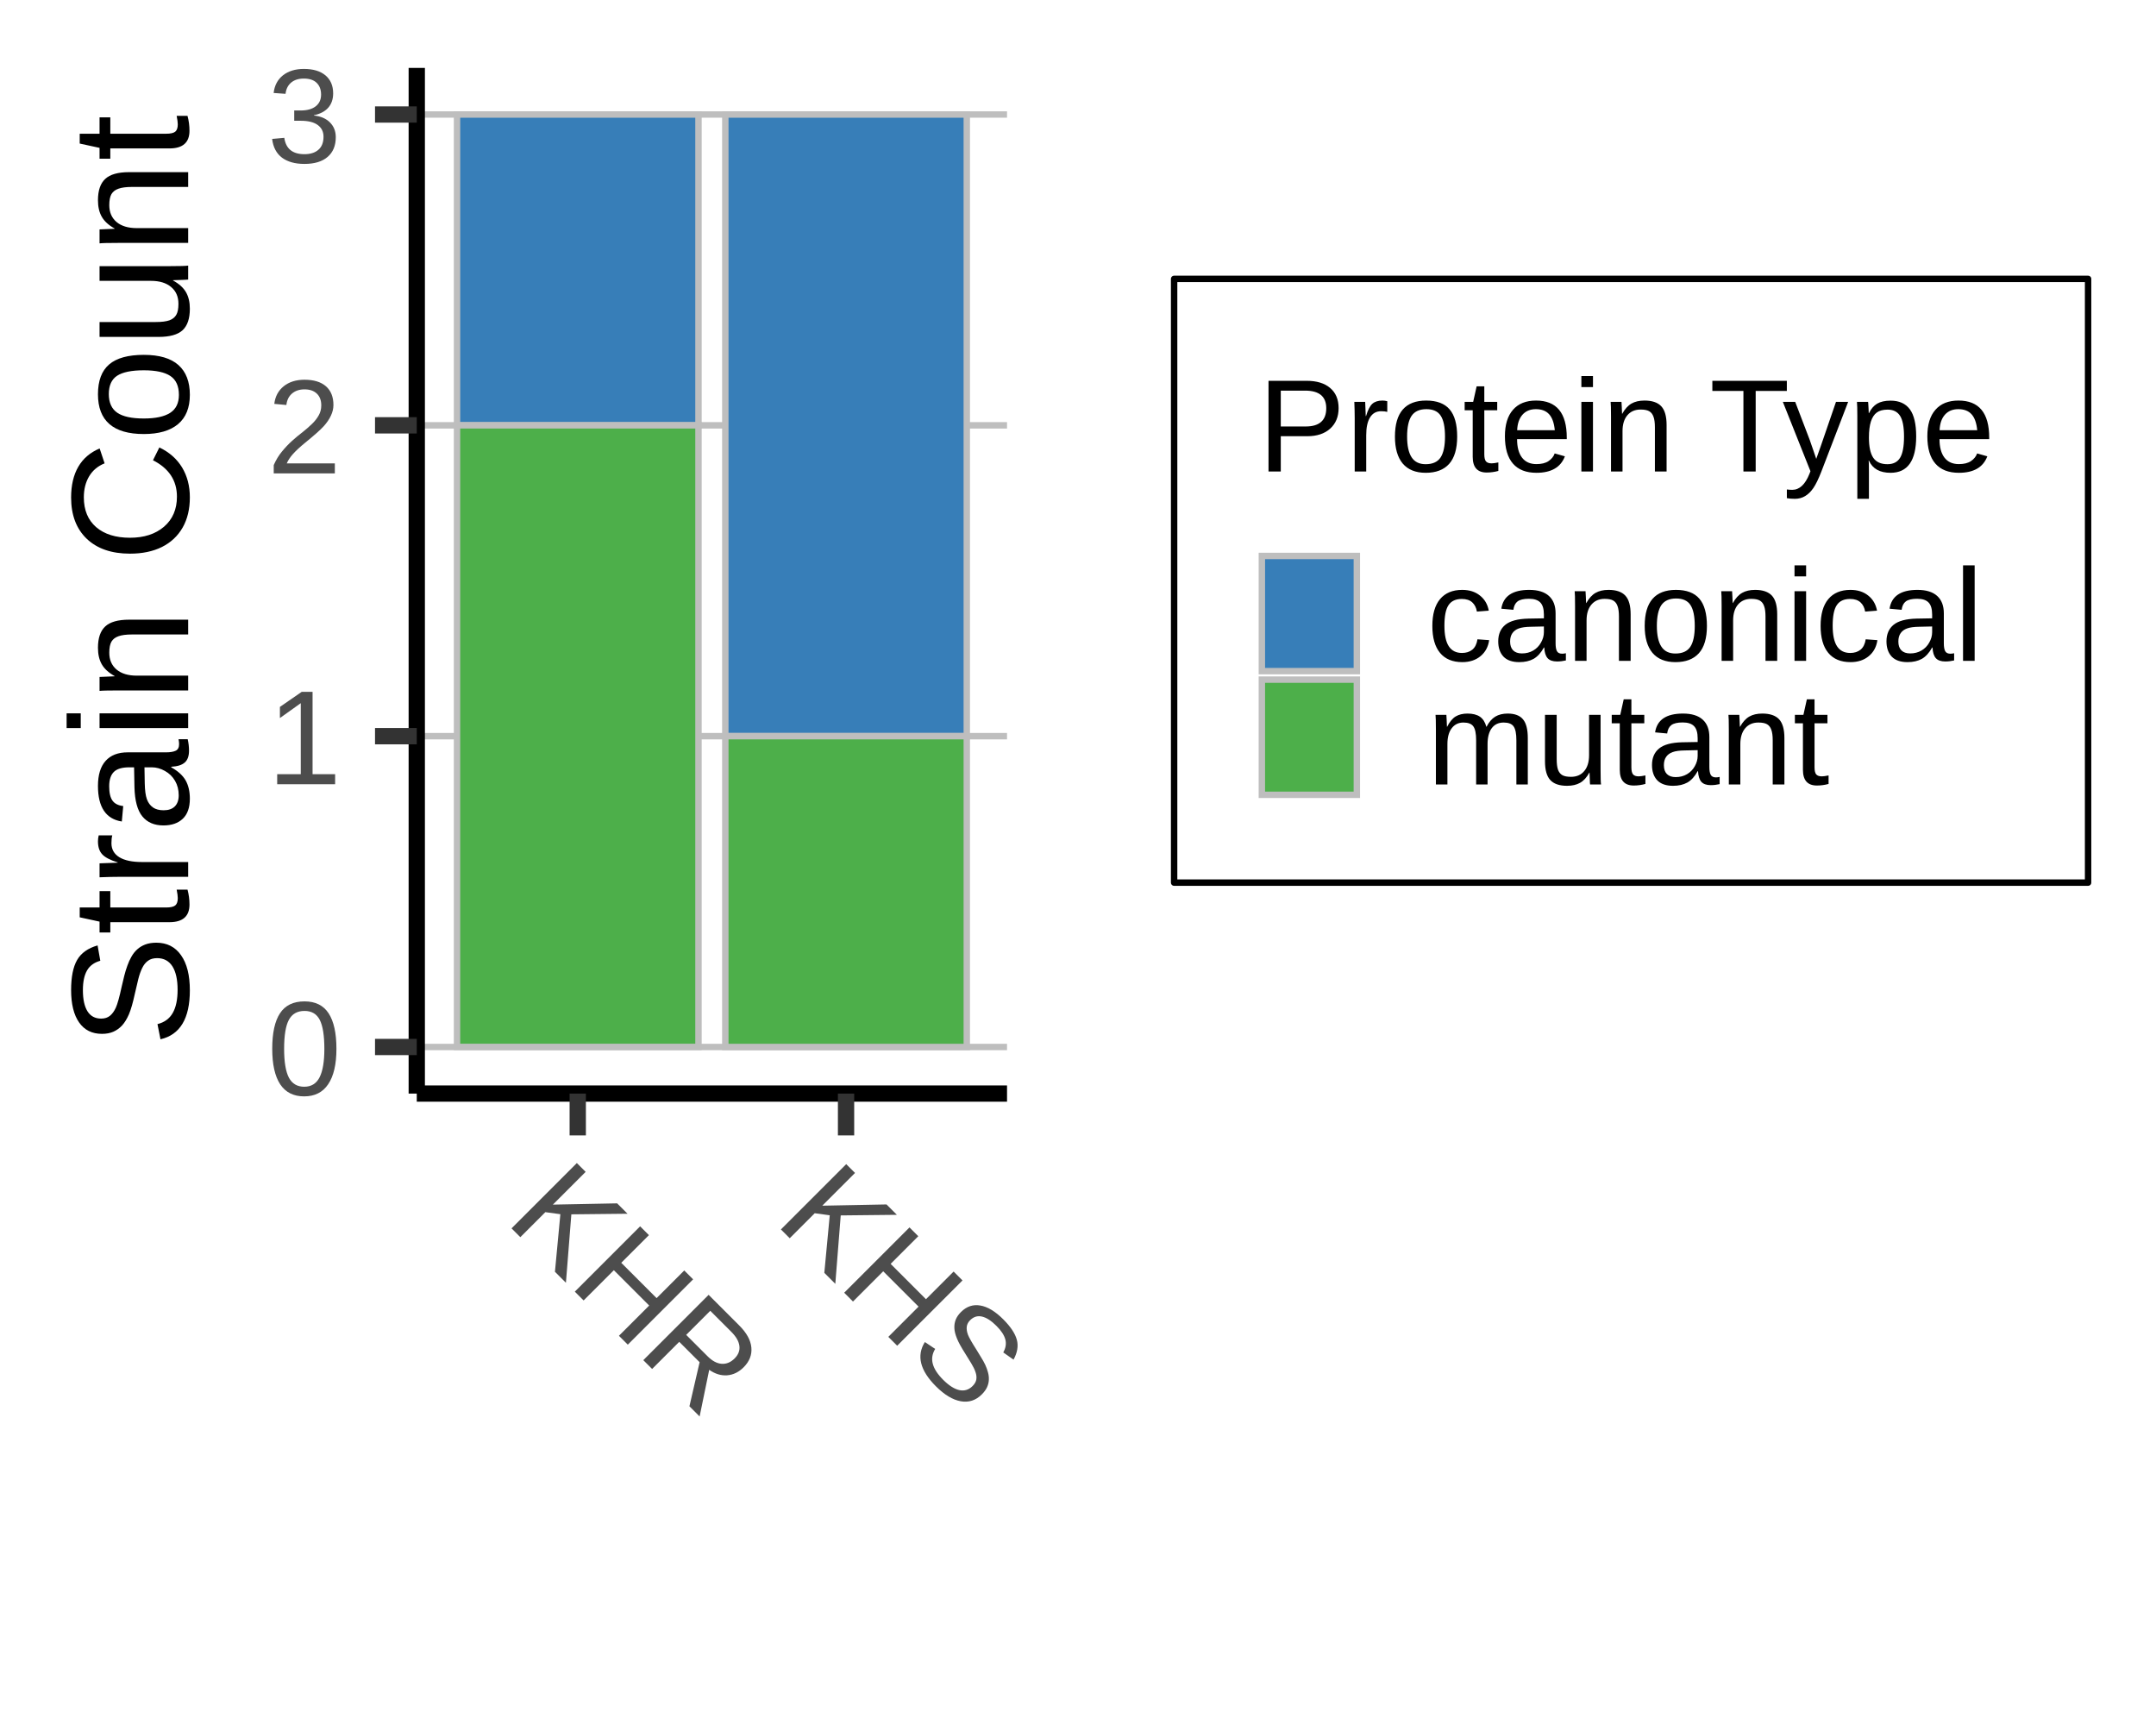
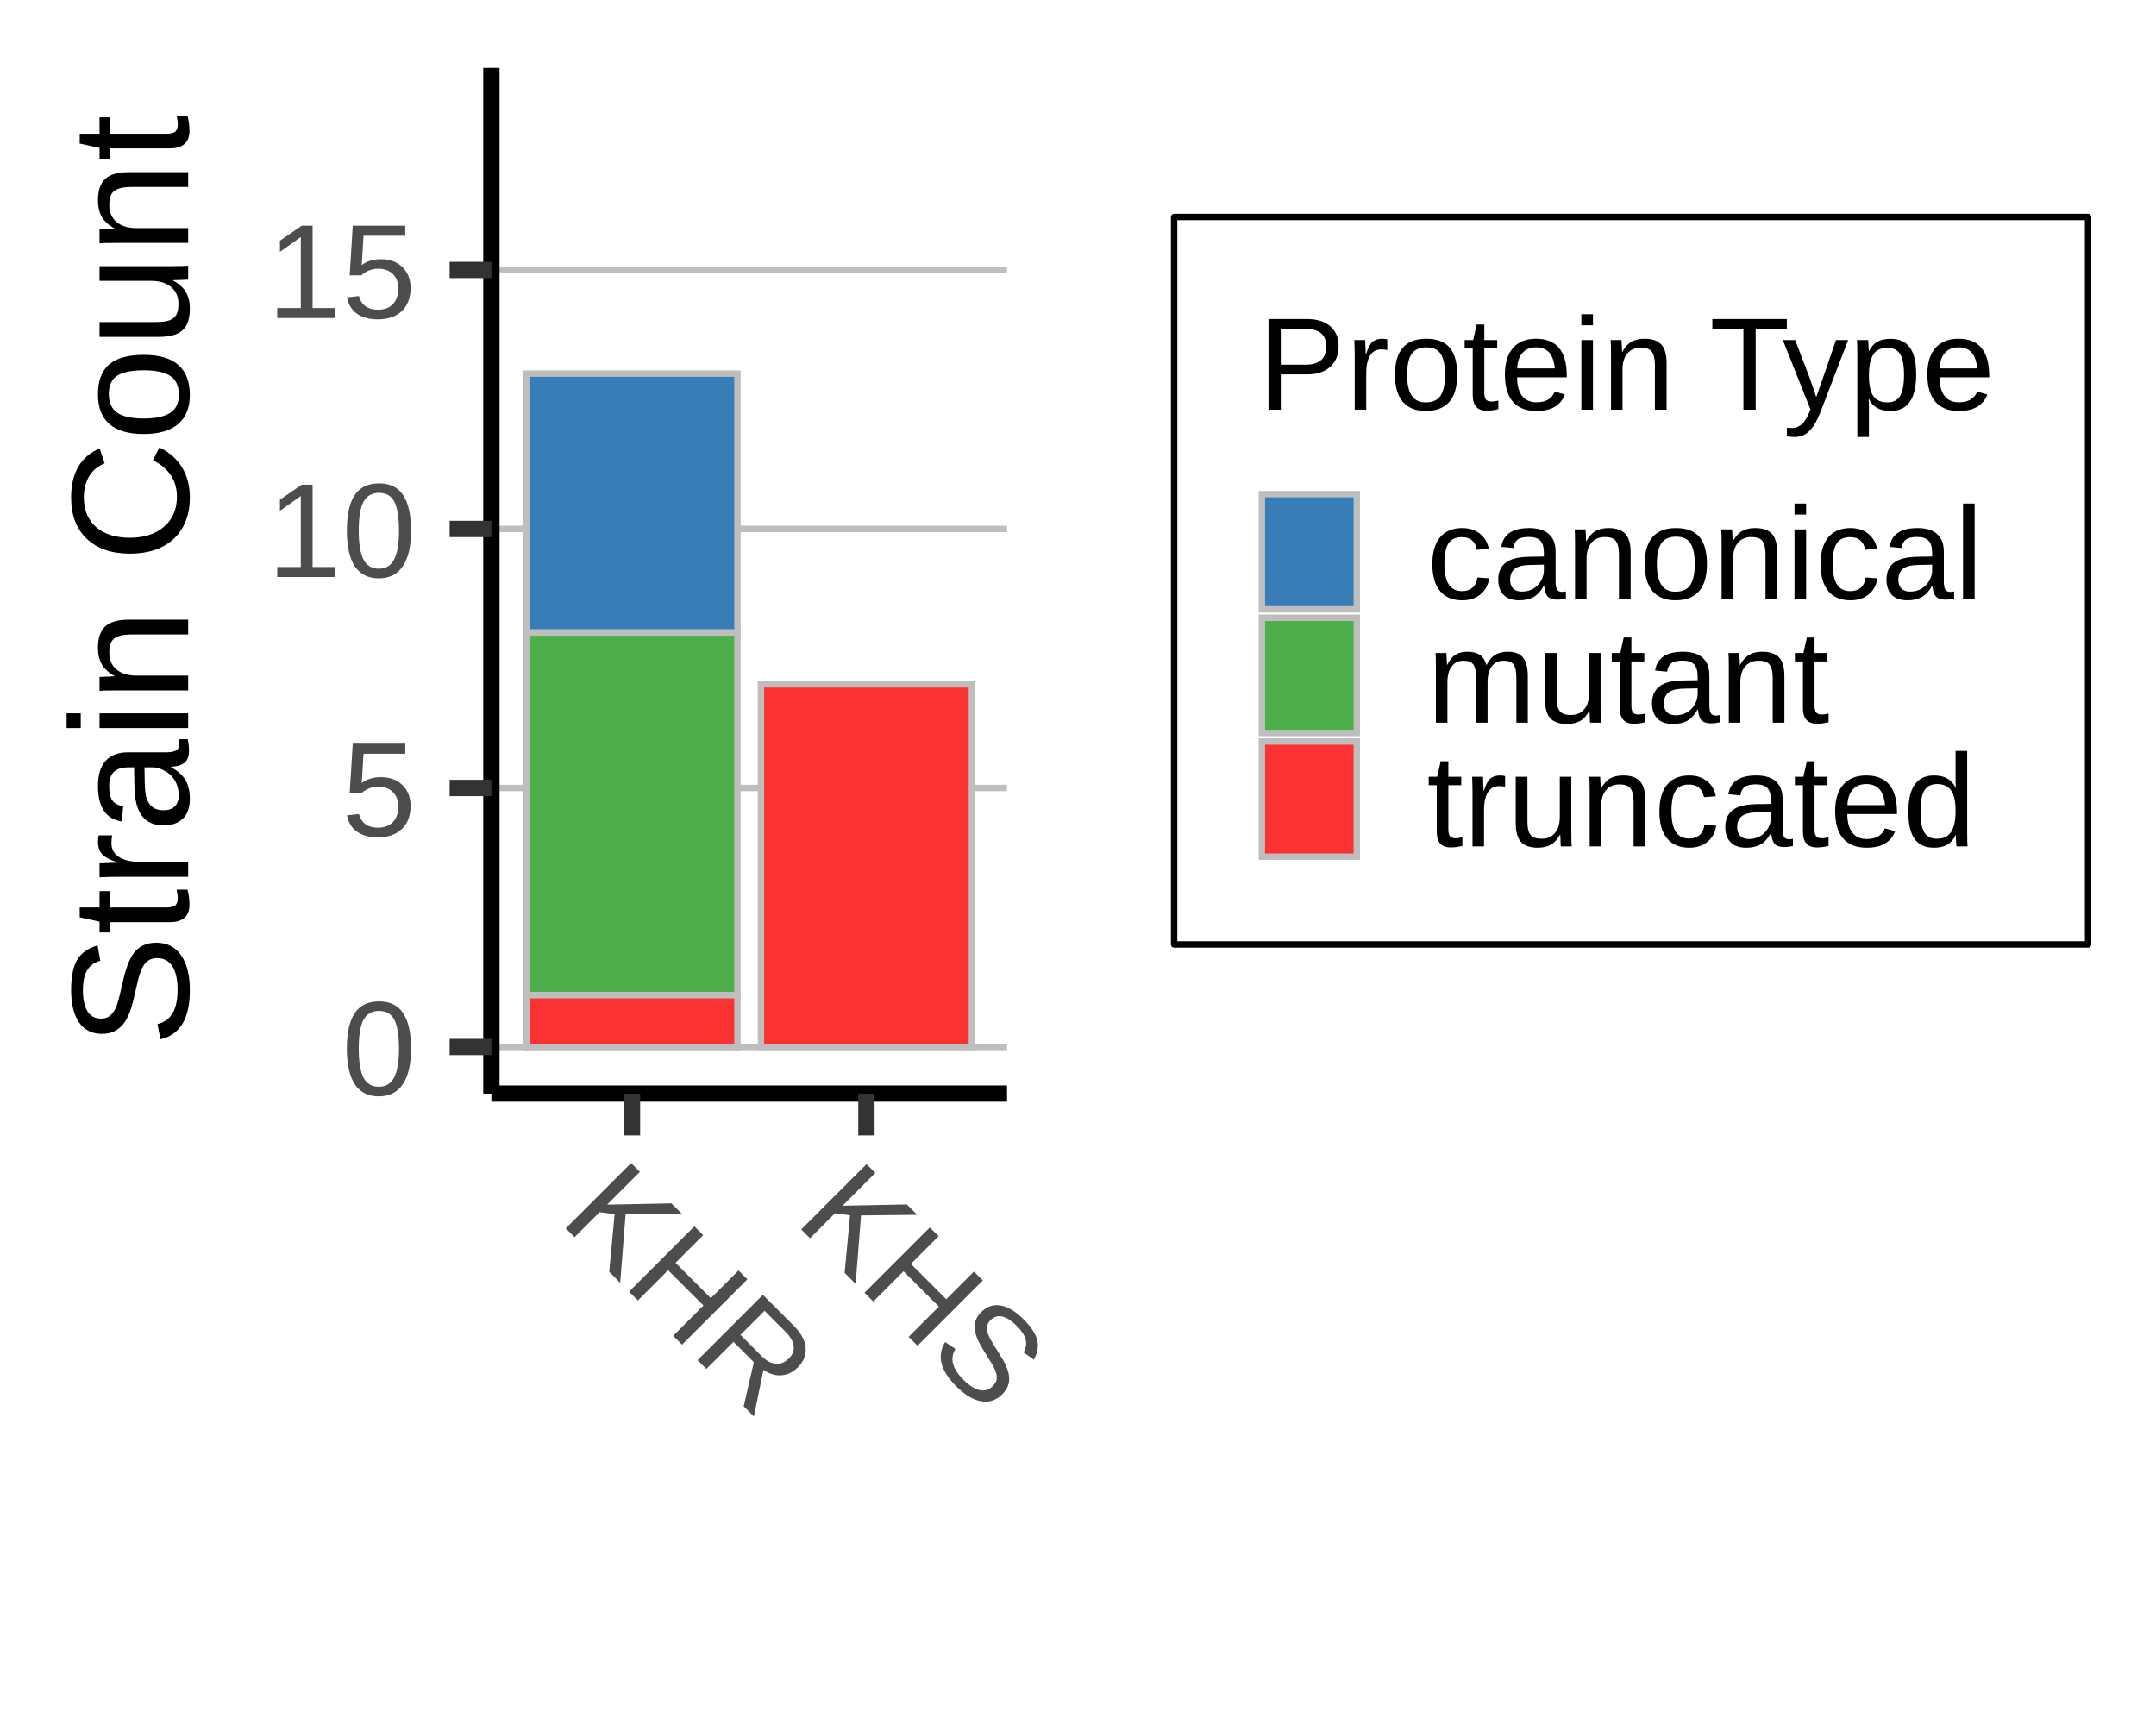
<svg xmlns="http://www.w3.org/2000/svg" class="svglite" width="360.00pt" height="288.00pt" viewBox="0 0 360.00 288.00">
  <defs>
    <style type="text/css">
    .svglite line, .svglite polyline, .svglite polygon, .svglite path, .svglite rect, .svglite circle {
      fill: none;
      stroke: #000000;
      stroke-linecap: round;
      stroke-linejoin: round;
      stroke-miterlimit: 10.00;
    }
    .svglite text {
      white-space: pre;
    }
  </style>
  </defs>
  <rect width="100%" height="100%" style="stroke: none; fill: #FFFFFF;" />
  <defs>
    <clipPath id="cpMC4wMHwzNjAuMDB8MC4wMHwyODguMDA=">
      <rect x="0.00" y="0.00" width="360.00" height="288.00" />
    </clipPath>
  </defs>
  <g clip-path="url(#cpMC4wMHwzNjAuMDB8MC4wMHwyODguMDA=)">
    <rect x="0.00" y="0.00" width="360.00" height="288.00" style="stroke-width: 2.72; stroke: #FFFFFF; fill: #FFFFFF;" />
  </g>
  <defs>
-     <clipPath id="cpNjkuNTl8MTY4LjE1fDExLjM0fDE4Mi41OA==">
-       <rect x="69.59" y="11.34" width="98.56" height="171.24" />
+     <clipPath id="cpODIuMDV8MTY4LjE1fDExLjM0fDE4Mi41OA==">
+       <rect x="82.05" y="11.34" width="86.10" height="171.24" />
    </clipPath>
  </defs>
-   <g clip-path="url(#cpNjkuNTl8MTY4LjE1fDExLjM0fDE4Mi41OA==)">
-     <rect x="69.59" y="11.34" width="98.56" height="171.24" style="stroke-width: 2.72; stroke: none; fill: #FFFFFF;" />
-     <polyline points="69.59,174.80 168.15,174.80 " style="stroke-width: 1.07; stroke: #BEBEBE; stroke-linecap: butt;" />
-     <polyline points="69.59,122.91 168.15,122.91 " style="stroke-width: 1.07; stroke: #BEBEBE; stroke-linecap: butt;" />
-     <polyline points="69.59,71.01 168.15,71.01 " style="stroke-width: 1.07; stroke: #BEBEBE; stroke-linecap: butt;" />
-     <polyline points="69.59,19.12 168.15,19.12 " style="stroke-width: 1.07; stroke: #BEBEBE; stroke-linecap: butt;" />
-     <rect x="76.31" y="19.12" width="40.32" height="51.89" style="stroke-width: 1.07; stroke: #BEBEBE; stroke-linecap: square; stroke-linejoin: miter; fill: #377EB8;" />
-     <rect x="121.11" y="19.12" width="40.32" height="103.78" style="stroke-width: 1.07; stroke: #BEBEBE; stroke-linecap: square; stroke-linejoin: miter; fill: #377EB8;" />
-     <rect x="76.31" y="71.01" width="40.32" height="103.78" style="stroke-width: 1.07; stroke: #BEBEBE; stroke-linecap: square; stroke-linejoin: miter; fill: #4DAF4A;" />
-     <rect x="121.11" y="122.91" width="40.32" height="51.89" style="stroke-width: 1.07; stroke: #BEBEBE; stroke-linecap: square; stroke-linejoin: miter; fill: #4DAF4A;" />
+   <g clip-path="url(#cpODIuMDV8MTY4LjE1fDExLjM0fDE4Mi41OA==)">
+     <rect x="82.05" y="11.34" width="86.10" height="171.24" style="stroke-width: 2.72; stroke: none; fill: #FFFFFF;" />
+     <polyline points="82.05,174.80 168.15,174.80 " style="stroke-width: 1.07; stroke: #BEBEBE; stroke-linecap: butt;" />
+     <polyline points="82.05,131.56 168.15,131.56 " style="stroke-width: 1.07; stroke: #BEBEBE; stroke-linecap: butt;" />
+     <polyline points="82.05,88.31 168.15,88.31 " style="stroke-width: 1.07; stroke: #BEBEBE; stroke-linecap: butt;" />
+     <polyline points="82.05,45.07 168.15,45.07 " style="stroke-width: 1.07; stroke: #BEBEBE; stroke-linecap: butt;" />
+     <rect x="87.92" y="62.37" width="35.22" height="43.24" style="stroke-width: 1.07; stroke: #BEBEBE; stroke-linecap: square; stroke-linejoin: miter; fill: #377EB8;" />
+     <rect x="87.92" y="105.61" width="35.22" height="60.54" style="stroke-width: 1.07; stroke: #BEBEBE; stroke-linecap: square; stroke-linejoin: miter; fill: #4DAF4A;" />
+     <rect x="87.92" y="166.15" width="35.22" height="8.65" style="stroke-width: 1.07; stroke: #BEBEBE; stroke-linecap: square; stroke-linejoin: miter; fill: #FA3232;" />
+     <rect x="127.06" y="114.26" width="35.22" height="60.54" style="stroke-width: 1.07; stroke: #BEBEBE; stroke-linecap: square; stroke-linejoin: miter; fill: #FA3232;" />
  </g>
  <g clip-path="url(#cpMC4wMHwzNjAuMDB8MC4wMHwyODguMDA=)">
-     <polyline points="69.59,182.58 69.59,11.34 " style="stroke-width: 2.72; stroke-linecap: butt;" />
-     <text x="57.04" y="182.83" text-anchor="end" style="font-size: 22.40px;fill: #4D4D4D; font-family: &quot;Arial&quot;;" textLength="12.46px" lengthAdjust="spacingAndGlyphs">0</text>
-     <text x="57.04" y="130.93" text-anchor="end" style="font-size: 22.40px;fill: #4D4D4D; font-family: &quot;Arial&quot;;" textLength="12.46px" lengthAdjust="spacingAndGlyphs">1</text>
-     <text x="57.04" y="79.04" text-anchor="end" style="font-size: 22.40px;fill: #4D4D4D; font-family: &quot;Arial&quot;;" textLength="12.46px" lengthAdjust="spacingAndGlyphs">2</text>
-     <text x="57.04" y="27.15" text-anchor="end" style="font-size: 22.40px;fill: #4D4D4D; font-family: &quot;Arial&quot;;" textLength="12.46px" lengthAdjust="spacingAndGlyphs">3</text>
-     <polyline points="62.62,174.80 69.59,174.80 " style="stroke-width: 2.72; stroke: #333333; stroke-linecap: butt;" />
-     <polyline points="62.62,122.91 69.59,122.91 " style="stroke-width: 2.72; stroke: #333333; stroke-linecap: butt;" />
-     <polyline points="62.62,71.01 69.59,71.01 " style="stroke-width: 2.72; stroke: #333333; stroke-linecap: butt;" />
-     <polyline points="62.62,19.12 69.59,19.12 " style="stroke-width: 2.72; stroke: #333333; stroke-linecap: butt;" />
-     <polyline points="69.59,182.58 168.15,182.58 " style="stroke-width: 2.72; stroke-linecap: butt;" />
-     <polyline points="96.47,189.56 96.47,182.58 " style="stroke-width: 2.72; stroke: #333333; stroke-linecap: butt;" />
-     <polyline points="141.27,189.56 141.27,182.58 " style="stroke-width: 2.72; stroke: #333333; stroke-linecap: butt;" />
-     <text transform="translate(84.11,203.78) rotate(-315)" style="font-size: 22.40px;fill: #4D4D4D; font-family: &quot;Arial&quot;;" textLength="47.28px" lengthAdjust="spacingAndGlyphs">KHR</text>
-     <text transform="translate(129.09,203.96) rotate(-315)" style="font-size: 22.40px;fill: #4D4D4D; font-family: &quot;Arial&quot;;" textLength="46.04px" lengthAdjust="spacingAndGlyphs">KHS</text>
+     <polyline points="82.05,182.58 82.05,11.34 " style="stroke-width: 2.72; stroke-linecap: butt;" />
+     <text x="69.50" y="182.83" text-anchor="end" style="font-size: 22.40px;fill: #4D4D4D; font-family: &quot;Arial&quot;;" textLength="12.46px" lengthAdjust="spacingAndGlyphs">0</text>
+     <text x="69.50" y="139.58" text-anchor="end" style="font-size: 22.40px;fill: #4D4D4D; font-family: &quot;Arial&quot;;" textLength="12.46px" lengthAdjust="spacingAndGlyphs">5</text>
+     <text x="69.50" y="96.34" text-anchor="end" style="font-size: 22.40px;fill: #4D4D4D; font-family: &quot;Arial&quot;;" textLength="24.91px" lengthAdjust="spacingAndGlyphs">10</text>
+     <text x="69.50" y="53.10" text-anchor="end" style="font-size: 22.40px;fill: #4D4D4D; font-family: &quot;Arial&quot;;" textLength="24.91px" lengthAdjust="spacingAndGlyphs">15</text>
+     <polyline points="75.08,174.80 82.05,174.80 " style="stroke-width: 2.72; stroke: #333333; stroke-linecap: butt;" />
+     <polyline points="75.08,131.56 82.05,131.56 " style="stroke-width: 2.72; stroke: #333333; stroke-linecap: butt;" />
+     <polyline points="75.08,88.31 82.05,88.31 " style="stroke-width: 2.72; stroke: #333333; stroke-linecap: butt;" />
+     <polyline points="75.08,45.07 82.05,45.07 " style="stroke-width: 2.72; stroke: #333333; stroke-linecap: butt;" />
+     <polyline points="82.05,182.58 168.15,182.58 " style="stroke-width: 2.72; stroke-linecap: butt;" />
+     <polyline points="105.53,189.56 105.53,182.58 " style="stroke-width: 2.72; stroke: #333333; stroke-linecap: butt;" />
+     <polyline points="144.67,189.56 144.67,182.58 " style="stroke-width: 2.72; stroke: #333333; stroke-linecap: butt;" />
+     <text transform="translate(93.17,203.78) rotate(-315)" style="font-size: 22.40px;fill: #4D4D4D; font-family: &quot;Arial&quot;;" textLength="47.28px" lengthAdjust="spacingAndGlyphs">KHR</text>
+     <text transform="translate(132.48,203.96) rotate(-315)" style="font-size: 22.40px;fill: #4D4D4D; font-family: &quot;Arial&quot;;" textLength="46.04px" lengthAdjust="spacingAndGlyphs">KHS</text>
    <text transform="translate(31.42,96.96) rotate(-90)" text-anchor="middle" style="font-size: 28.00px; font-family: &quot;Arial&quot;;" textLength="155.64px" lengthAdjust="spacingAndGlyphs">Strain Count</text>
-     <rect x="196.05" y="46.56" width="152.61" height="100.80" style="stroke-width: 1.07; fill: #FFFFFF;" />
-     <text x="210.00" y="78.72" style="font-size: 22.00px; font-family: &quot;Arial&quot;;" textLength="124.72px" lengthAdjust="spacingAndGlyphs">Protein Type</text>
-     <rect x="210.70" y="92.82" width="15.86" height="19.23" style="stroke-width: 1.07; stroke: #BEBEBE; stroke-linecap: square; stroke-linejoin: miter; fill: #377EB8;" />
-     <rect x="210.70" y="113.47" width="15.86" height="19.23" style="stroke-width: 1.07; stroke: #BEBEBE; stroke-linecap: square; stroke-linejoin: miter; fill: #4DAF4A;" />
-     <text x="238.23" y="110.33" style="font-size: 22.00px; font-family: &quot;Arial&quot;;" textLength="92.94px" lengthAdjust="spacingAndGlyphs">canonical</text>
-     <text x="238.23" y="130.98" style="font-size: 22.00px; font-family: &quot;Arial&quot;;" textLength="67.25px" lengthAdjust="spacingAndGlyphs">mutant</text>
+     <rect x="196.05" y="36.23" width="152.61" height="121.45" style="stroke-width: 1.07; fill: #FFFFFF;" />
+     <text x="210.00" y="68.40" style="font-size: 22.00px; font-family: &quot;Arial&quot;;" textLength="124.72px" lengthAdjust="spacingAndGlyphs">Protein Type</text>
+     <rect x="210.70" y="82.50" width="15.86" height="19.23" style="stroke-width: 1.07; stroke: #BEBEBE; stroke-linecap: square; stroke-linejoin: miter; fill: #377EB8;" />
+     <rect x="210.70" y="103.15" width="15.86" height="19.23" style="stroke-width: 1.07; stroke: #BEBEBE; stroke-linecap: square; stroke-linejoin: miter; fill: #4DAF4A;" />
+     <rect x="210.70" y="123.80" width="15.86" height="19.23" style="stroke-width: 1.07; stroke: #BEBEBE; stroke-linecap: square; stroke-linejoin: miter; fill: #FA3232;" />
+     <text x="238.23" y="100.01" style="font-size: 22.00px; font-family: &quot;Arial&quot;;" textLength="92.94px" lengthAdjust="spacingAndGlyphs">canonical</text>
+     <text x="238.23" y="120.66" style="font-size: 22.00px; font-family: &quot;Arial&quot;;" textLength="67.25px" lengthAdjust="spacingAndGlyphs">mutant</text>
+     <text x="238.23" y="141.31" style="font-size: 22.00px; font-family: &quot;Arial&quot;;" textLength="91.72px" lengthAdjust="spacingAndGlyphs">truncated</text>
  </g>
</svg>
